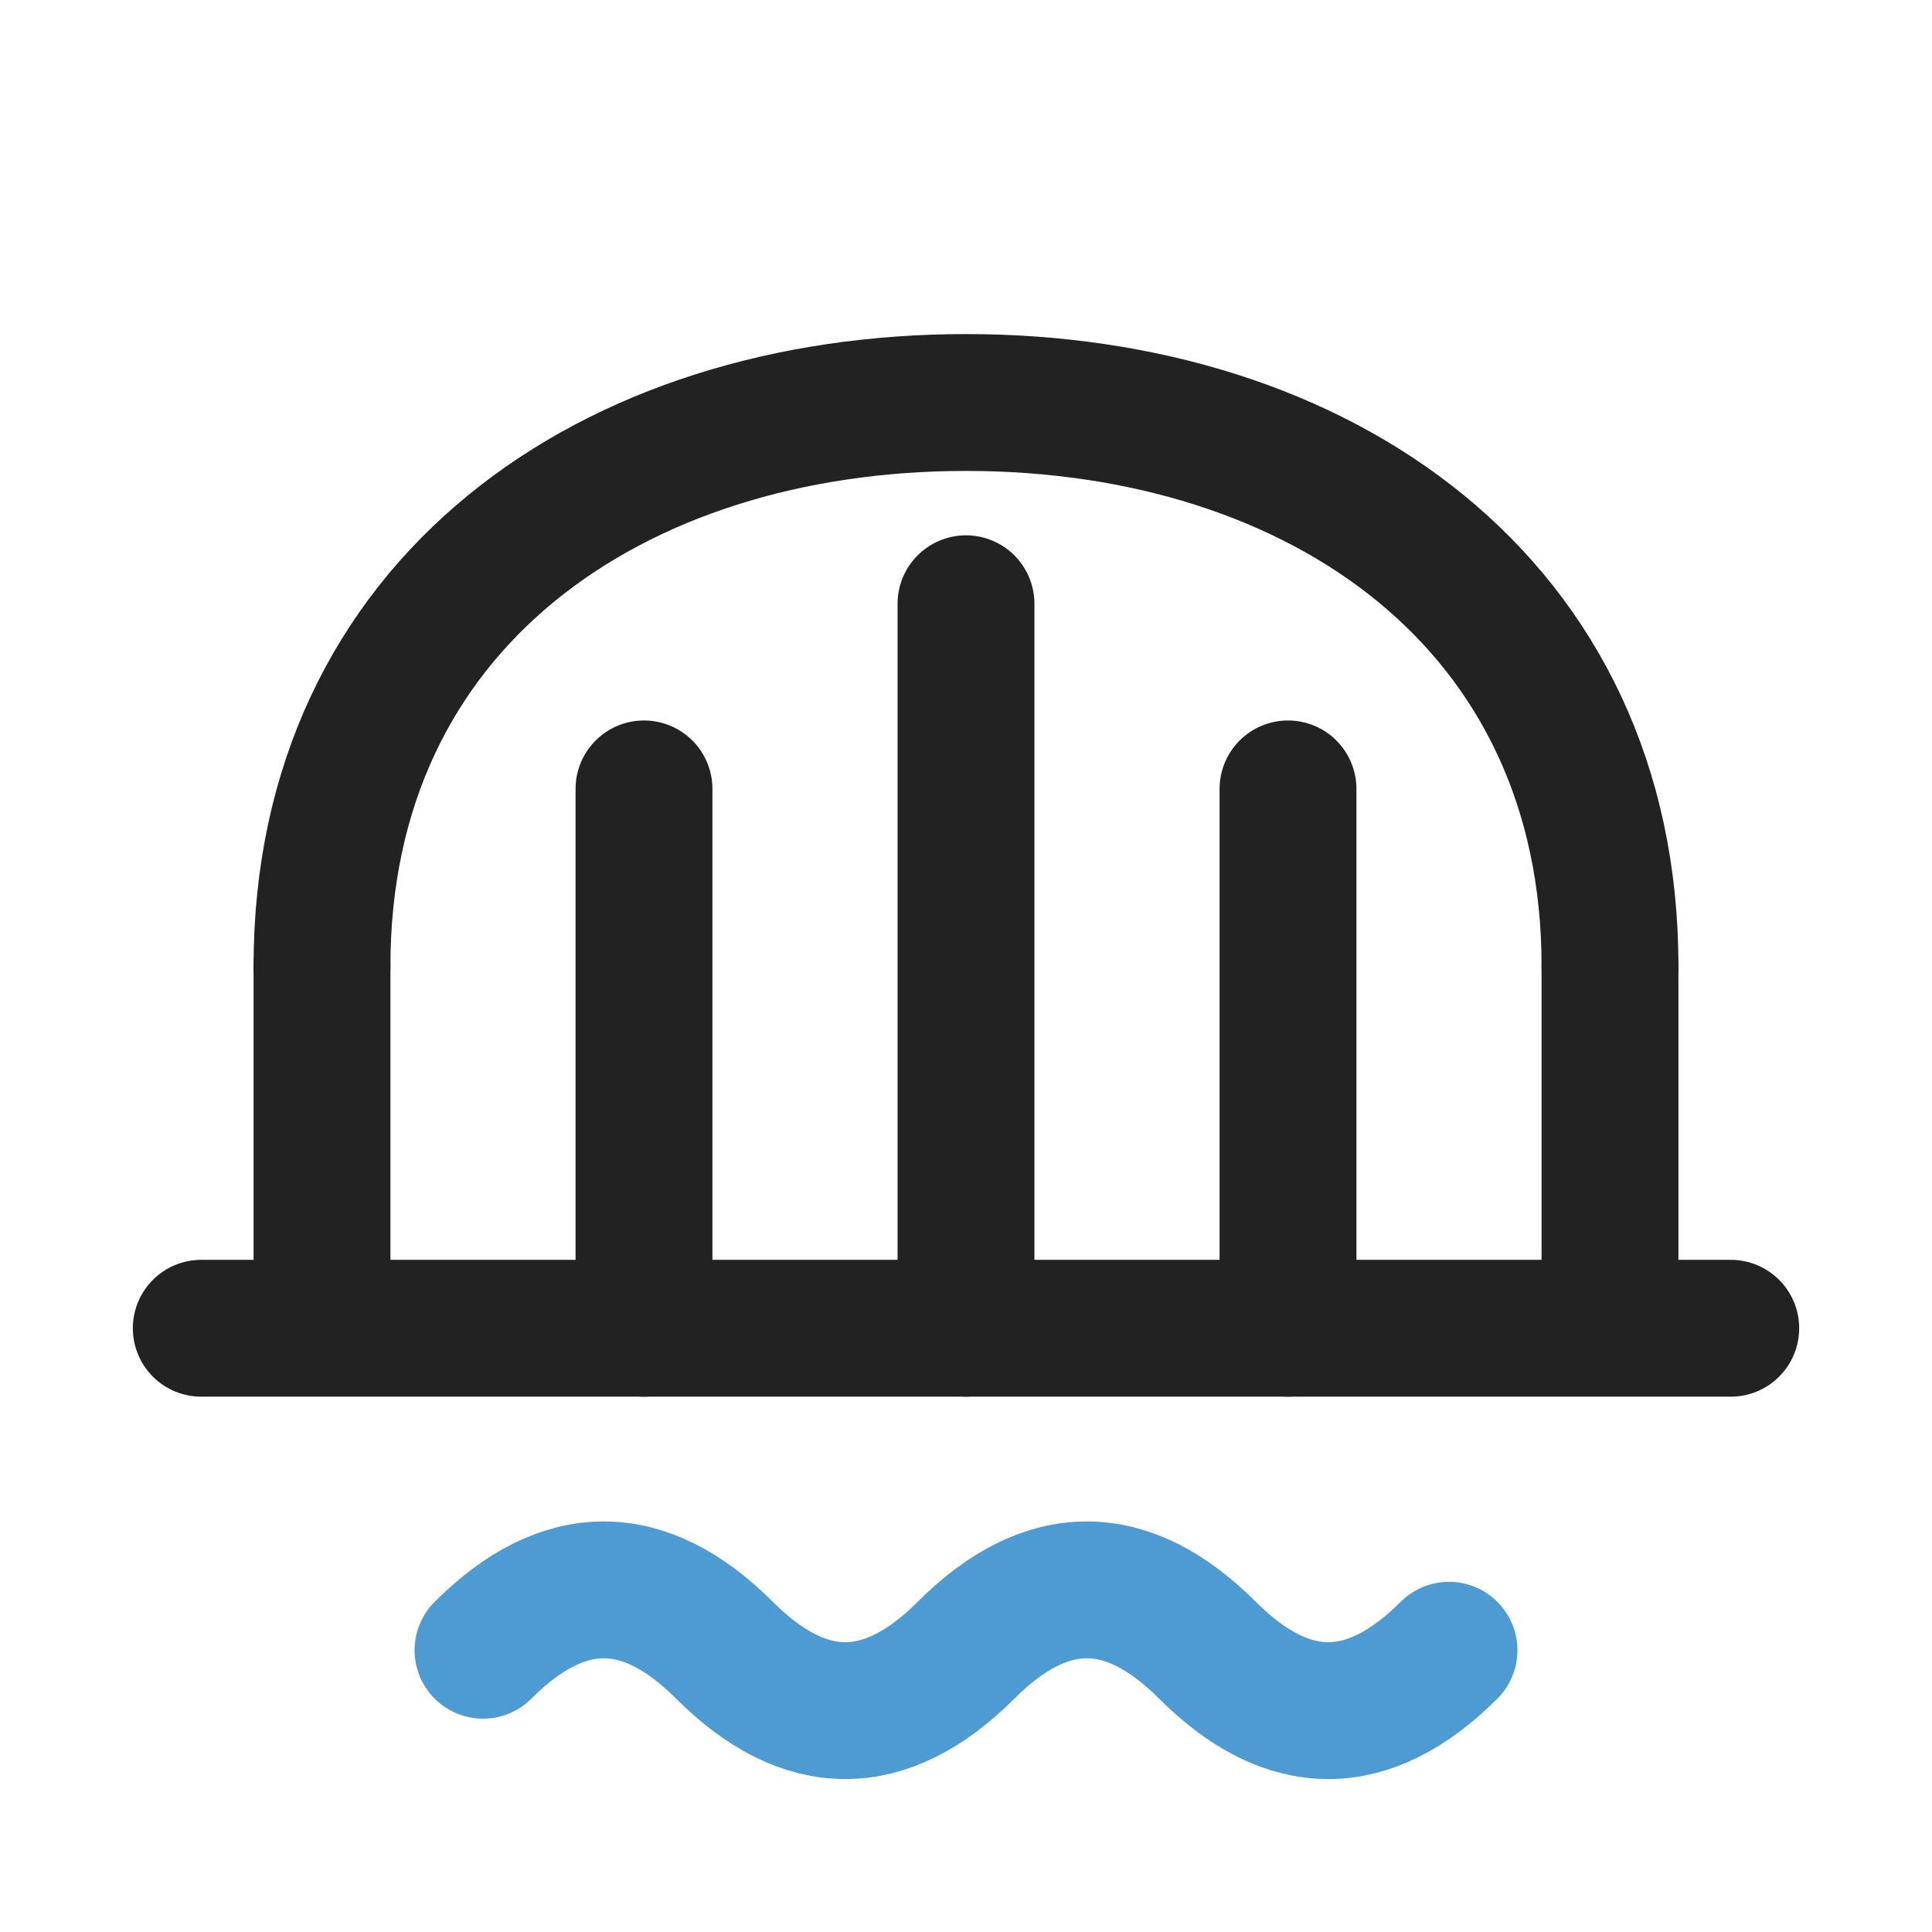
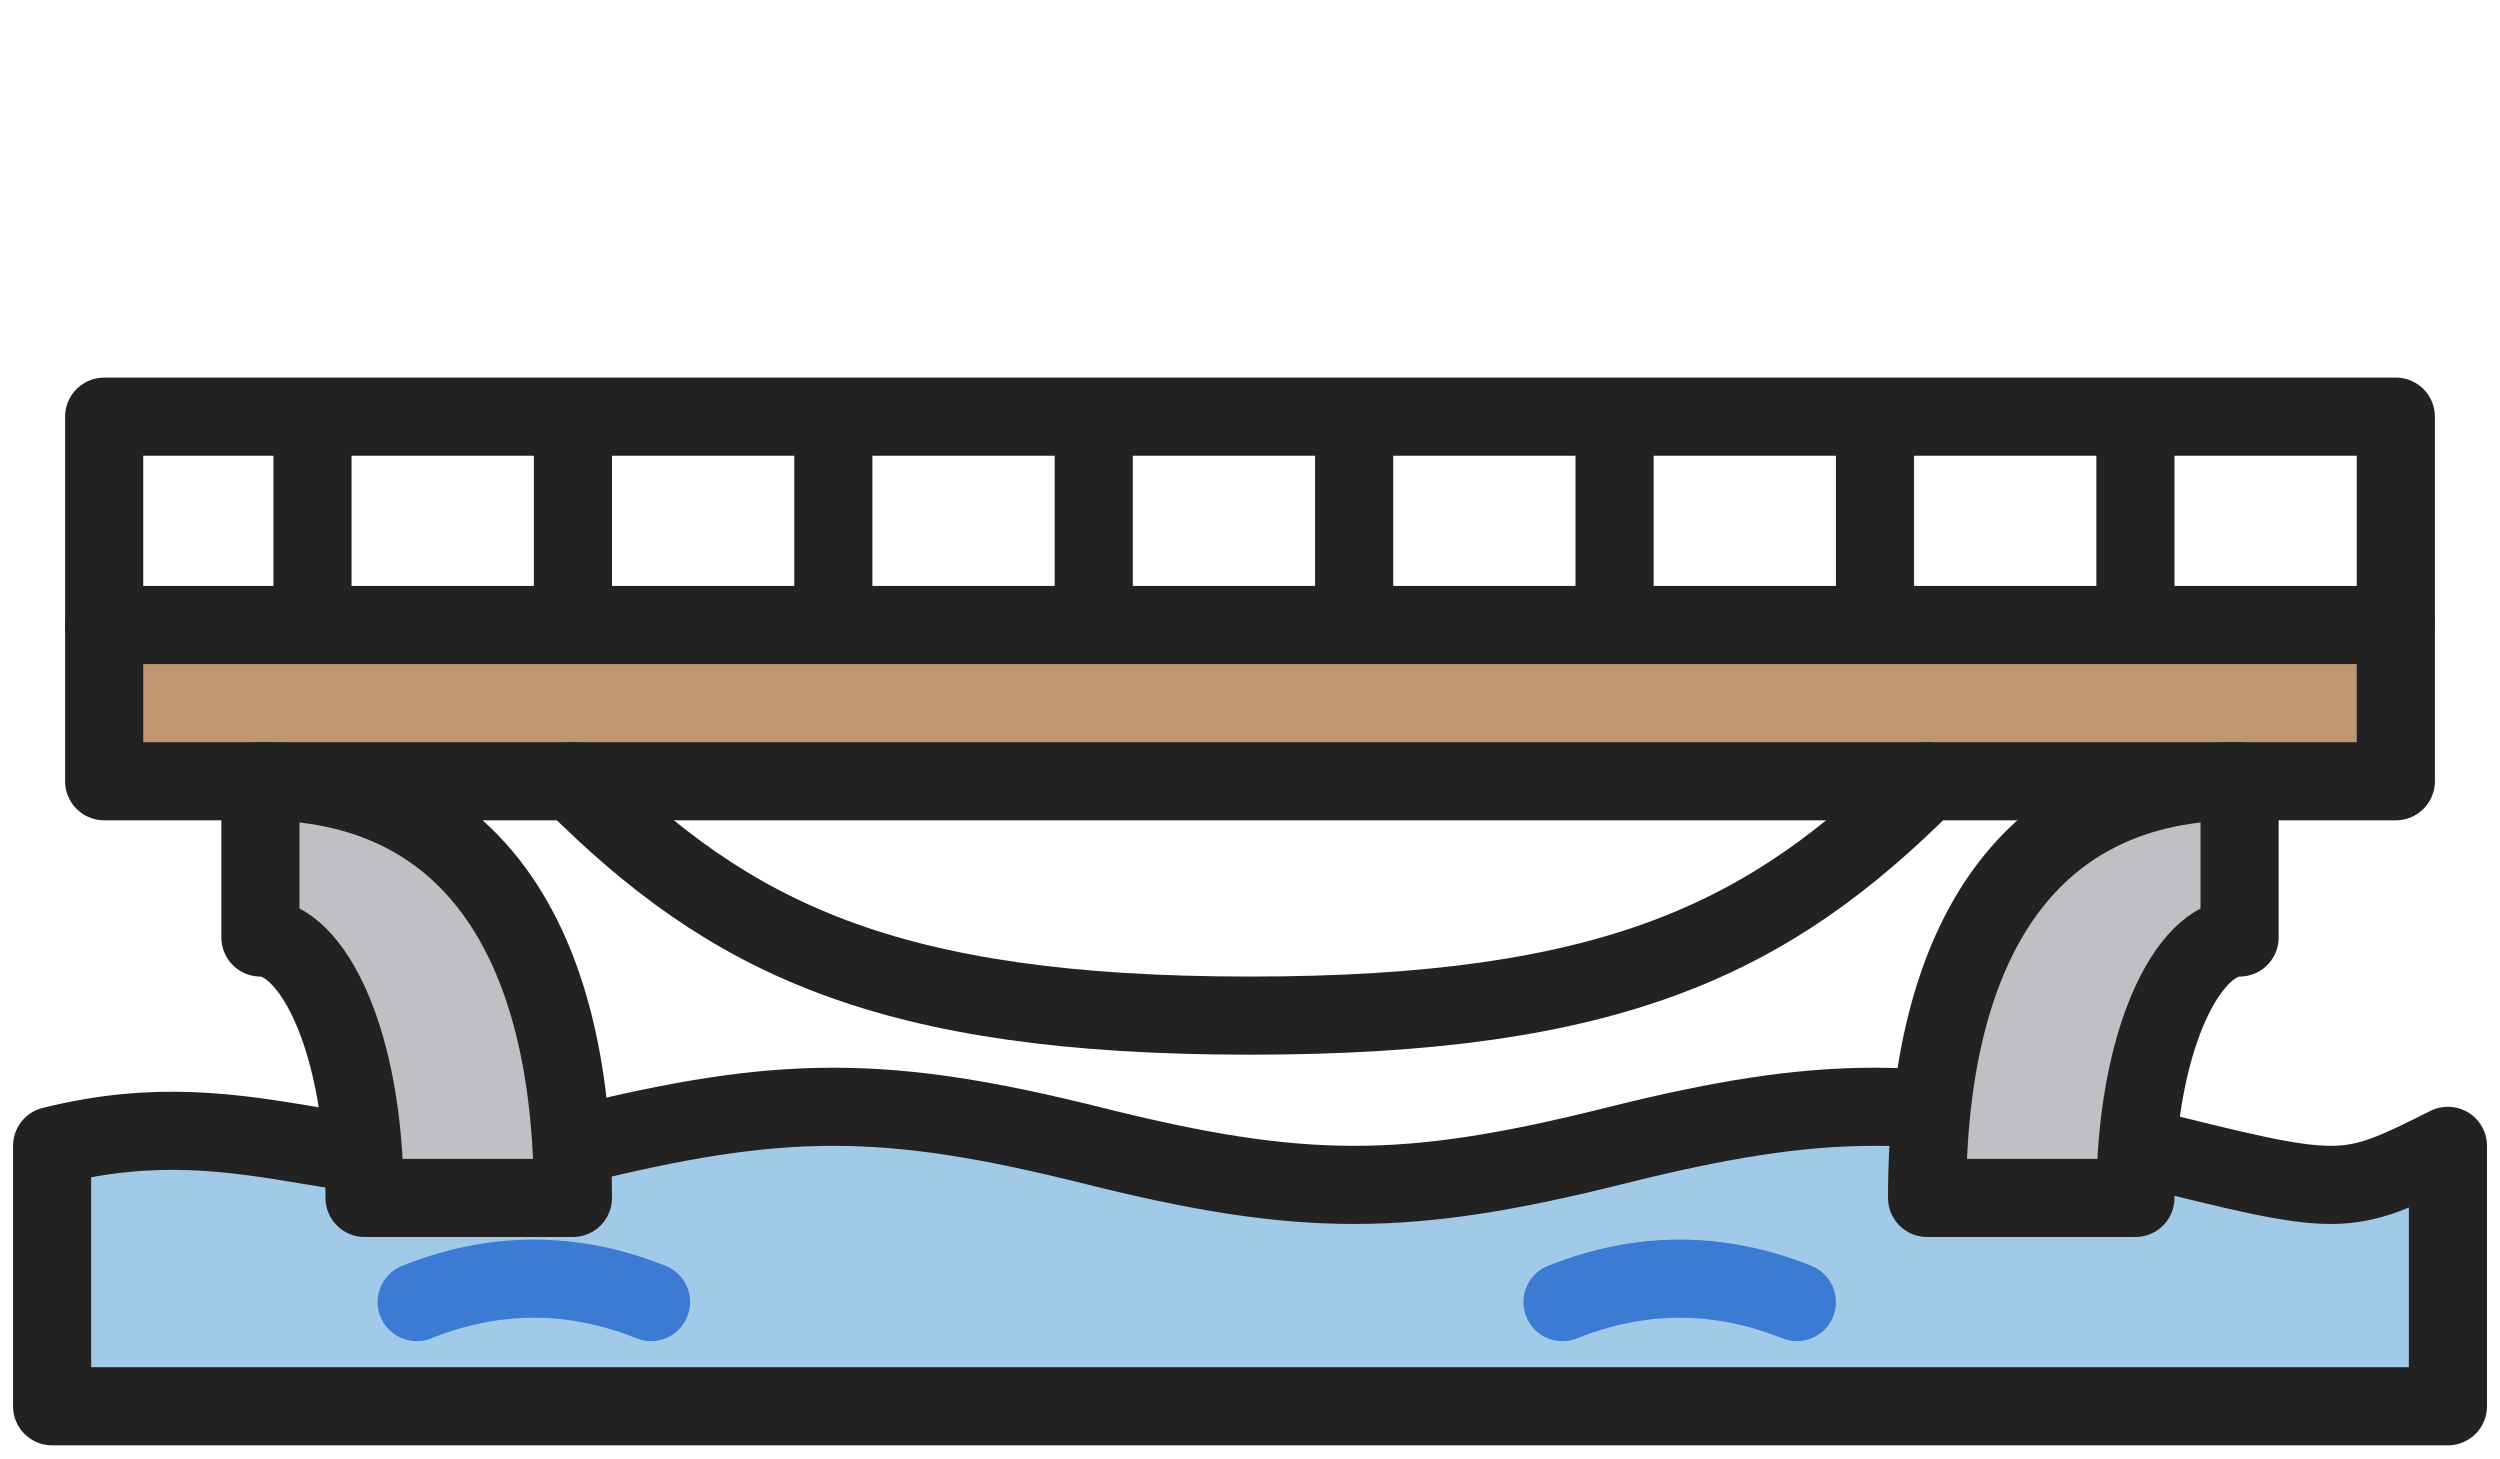
- <svg xmlns="http://www.w3.org/2000/svg" viewBox="0 0 24 24" fill="none" stroke="#222" stroke-width="1.7" stroke-linecap="round" stroke-linejoin="round">
-   <path d="M2.5 16.5h19M4 16.5V12M20 16.5V12" />
-   <path d="M4 12c0-4.5 3.6-7 8-7s8 2.5 8 7" />
-   <path d="M8 16.5V9.8M12 16.5V7.5M16 16.5V9.8" />
-   <path d="M6 20.5c1-1 2-1 3 0s2 1 3 0 2-1 3 0 2 1 3 0" stroke="#4E9BD4" />
+ <svg xmlns="http://www.w3.org/2000/svg" viewBox="0 0 48 28" fill="none" stroke="#222" stroke-width="1.5" stroke-linecap="round" stroke-linejoin="round">
+   <path d="M1 22c4-1 6 1 10 0s6-1 10 0 6 1 10 0 6-1 10 0 4 1 6 0v5H1z" fill="#A0CAE8" />
+   <path d="M2 12h44v3H2z" fill="#BE9670" />
+   <path d="M5 15c4 0 6 3 6 8h-4c0-3-1-5-2-5zM43 15c-4 0-6 3-6 8h4c0-3 1-5 2-5z" fill="#BEC0C4" />
+   <path d="M11 15c3 3 6 4.5 13 4.5s10-1.5 13-4.5" />
+   <path d="M2 12V8h44v4M6 8v4M11 8v4M16 8v4M21 8v4M26 8v4M31 8v4M36 8v4M41 8v4" />
+   <path d="M8 25c1.5-0.6 3-0.6 4.5 0M30 25c1.5-0.6 3-0.6 4.5 0" stroke="#3B7BD4" />
</svg>
